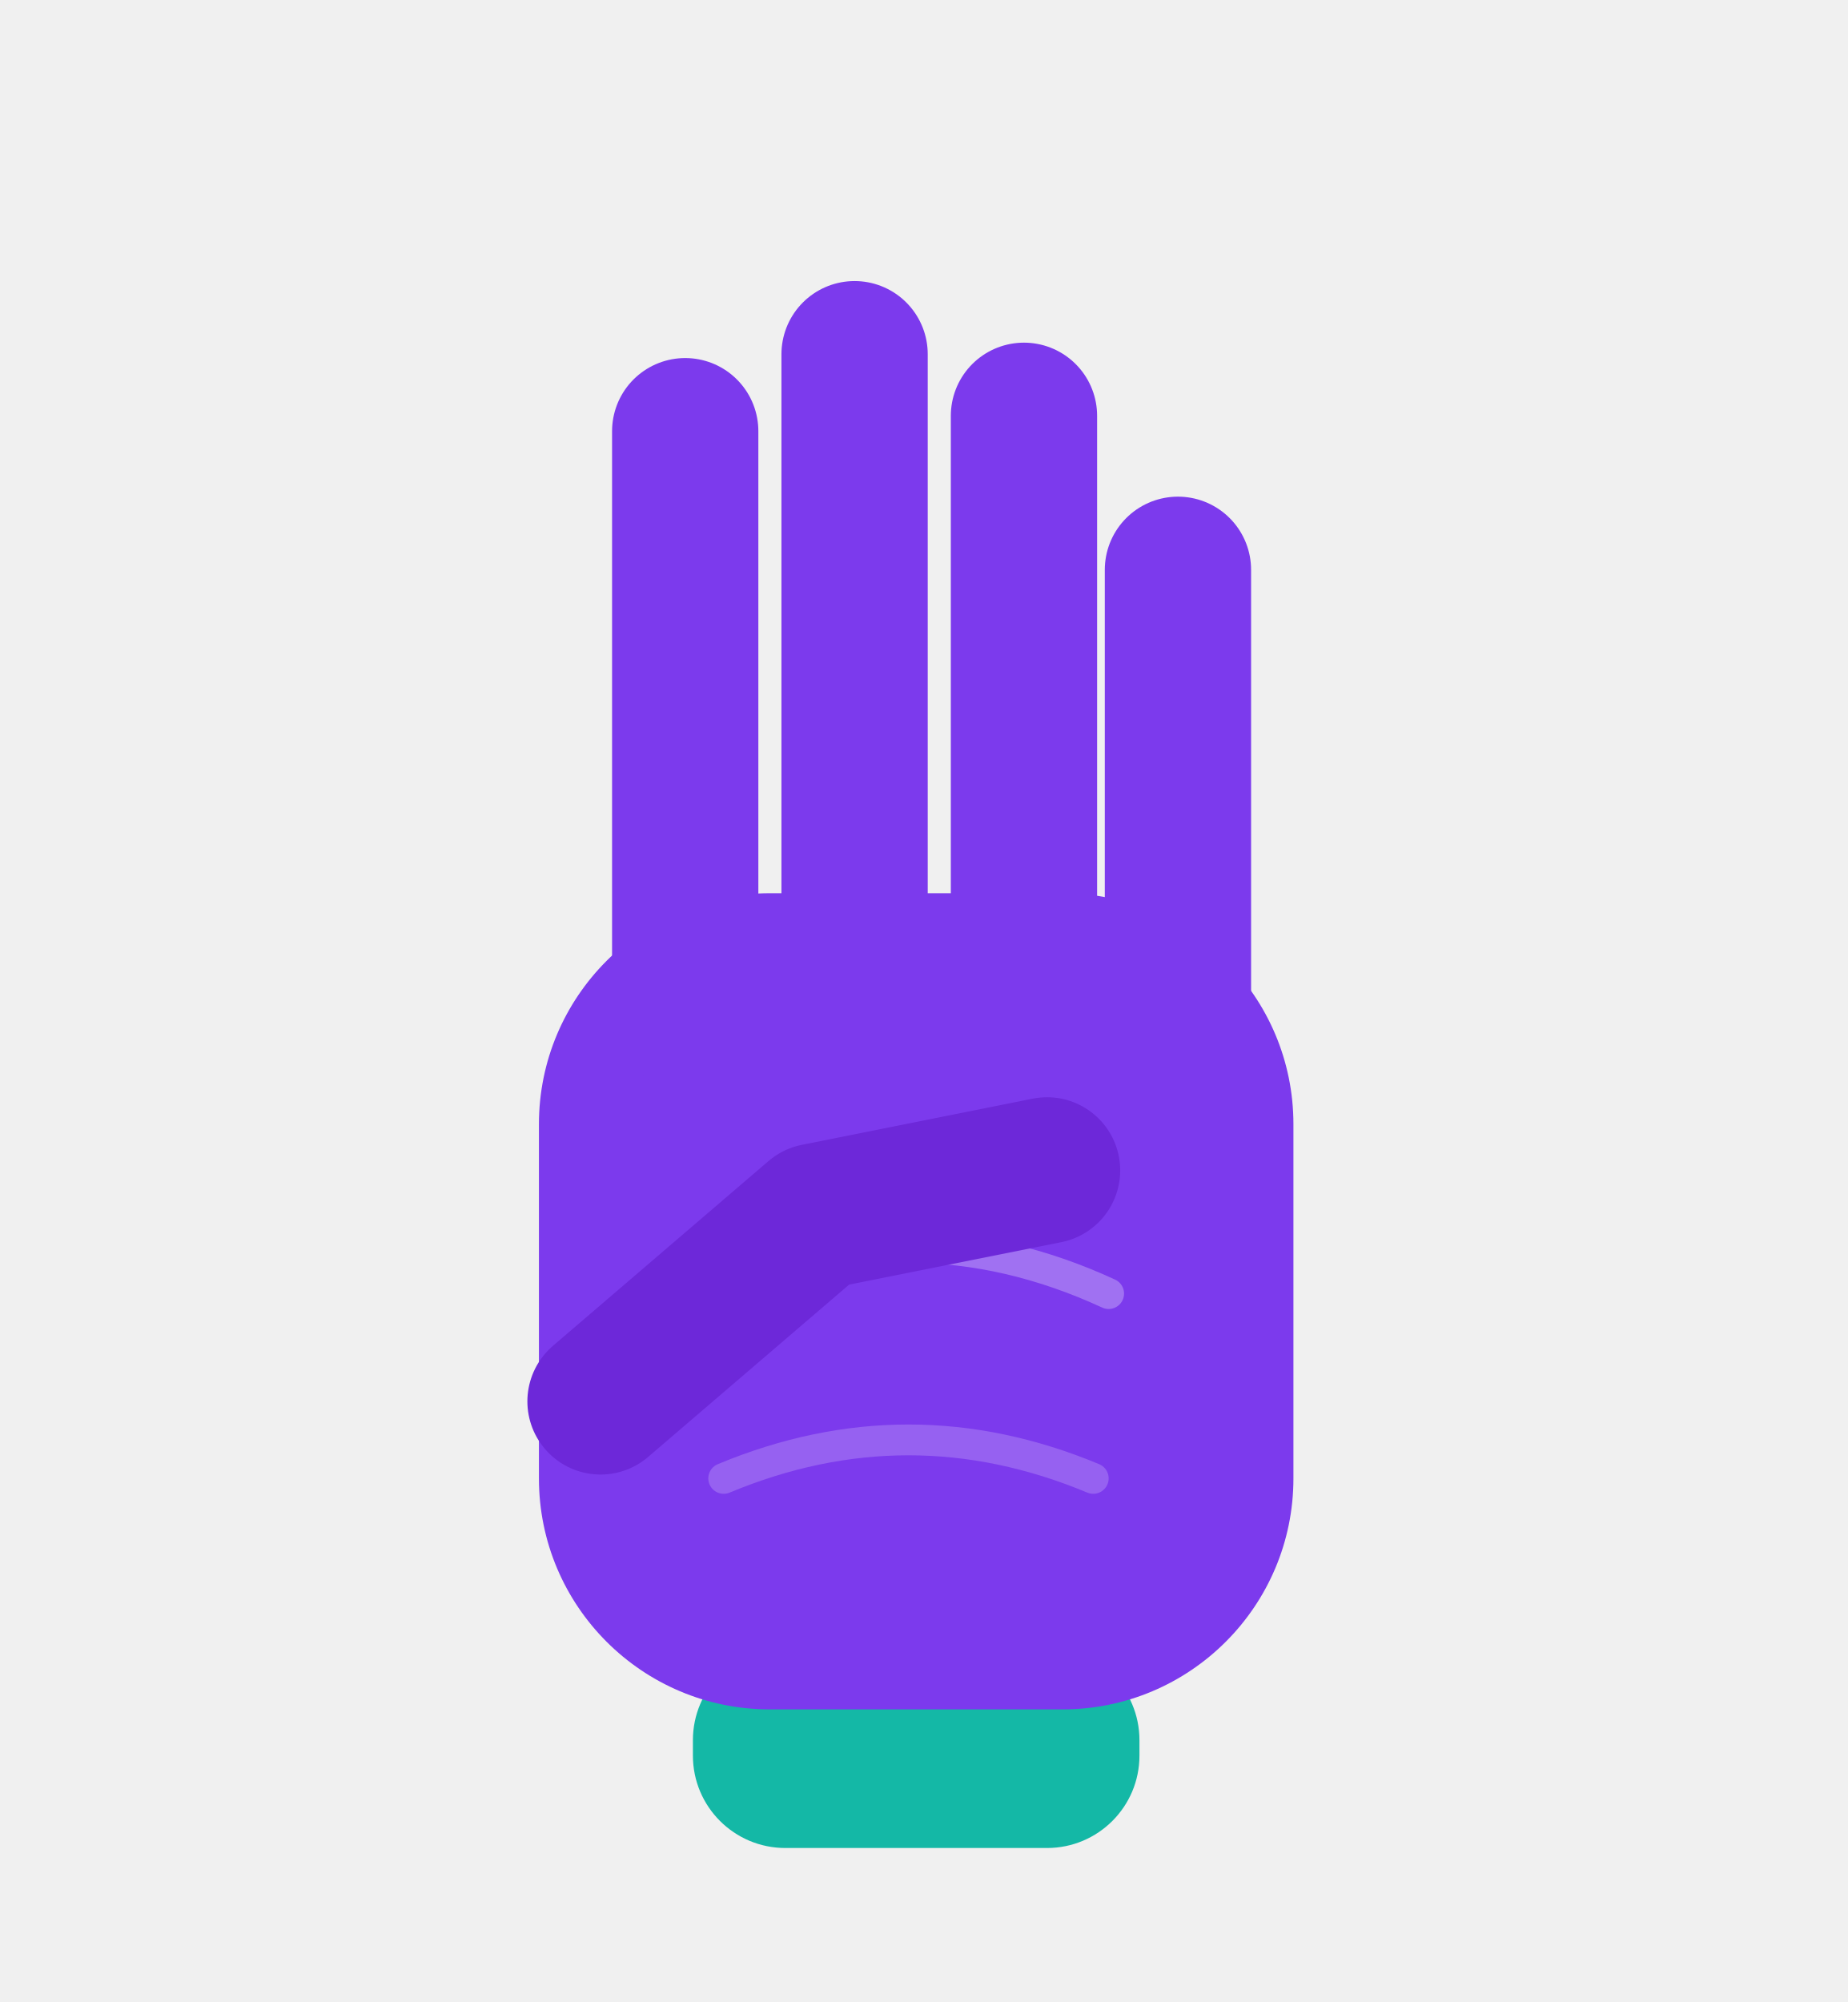
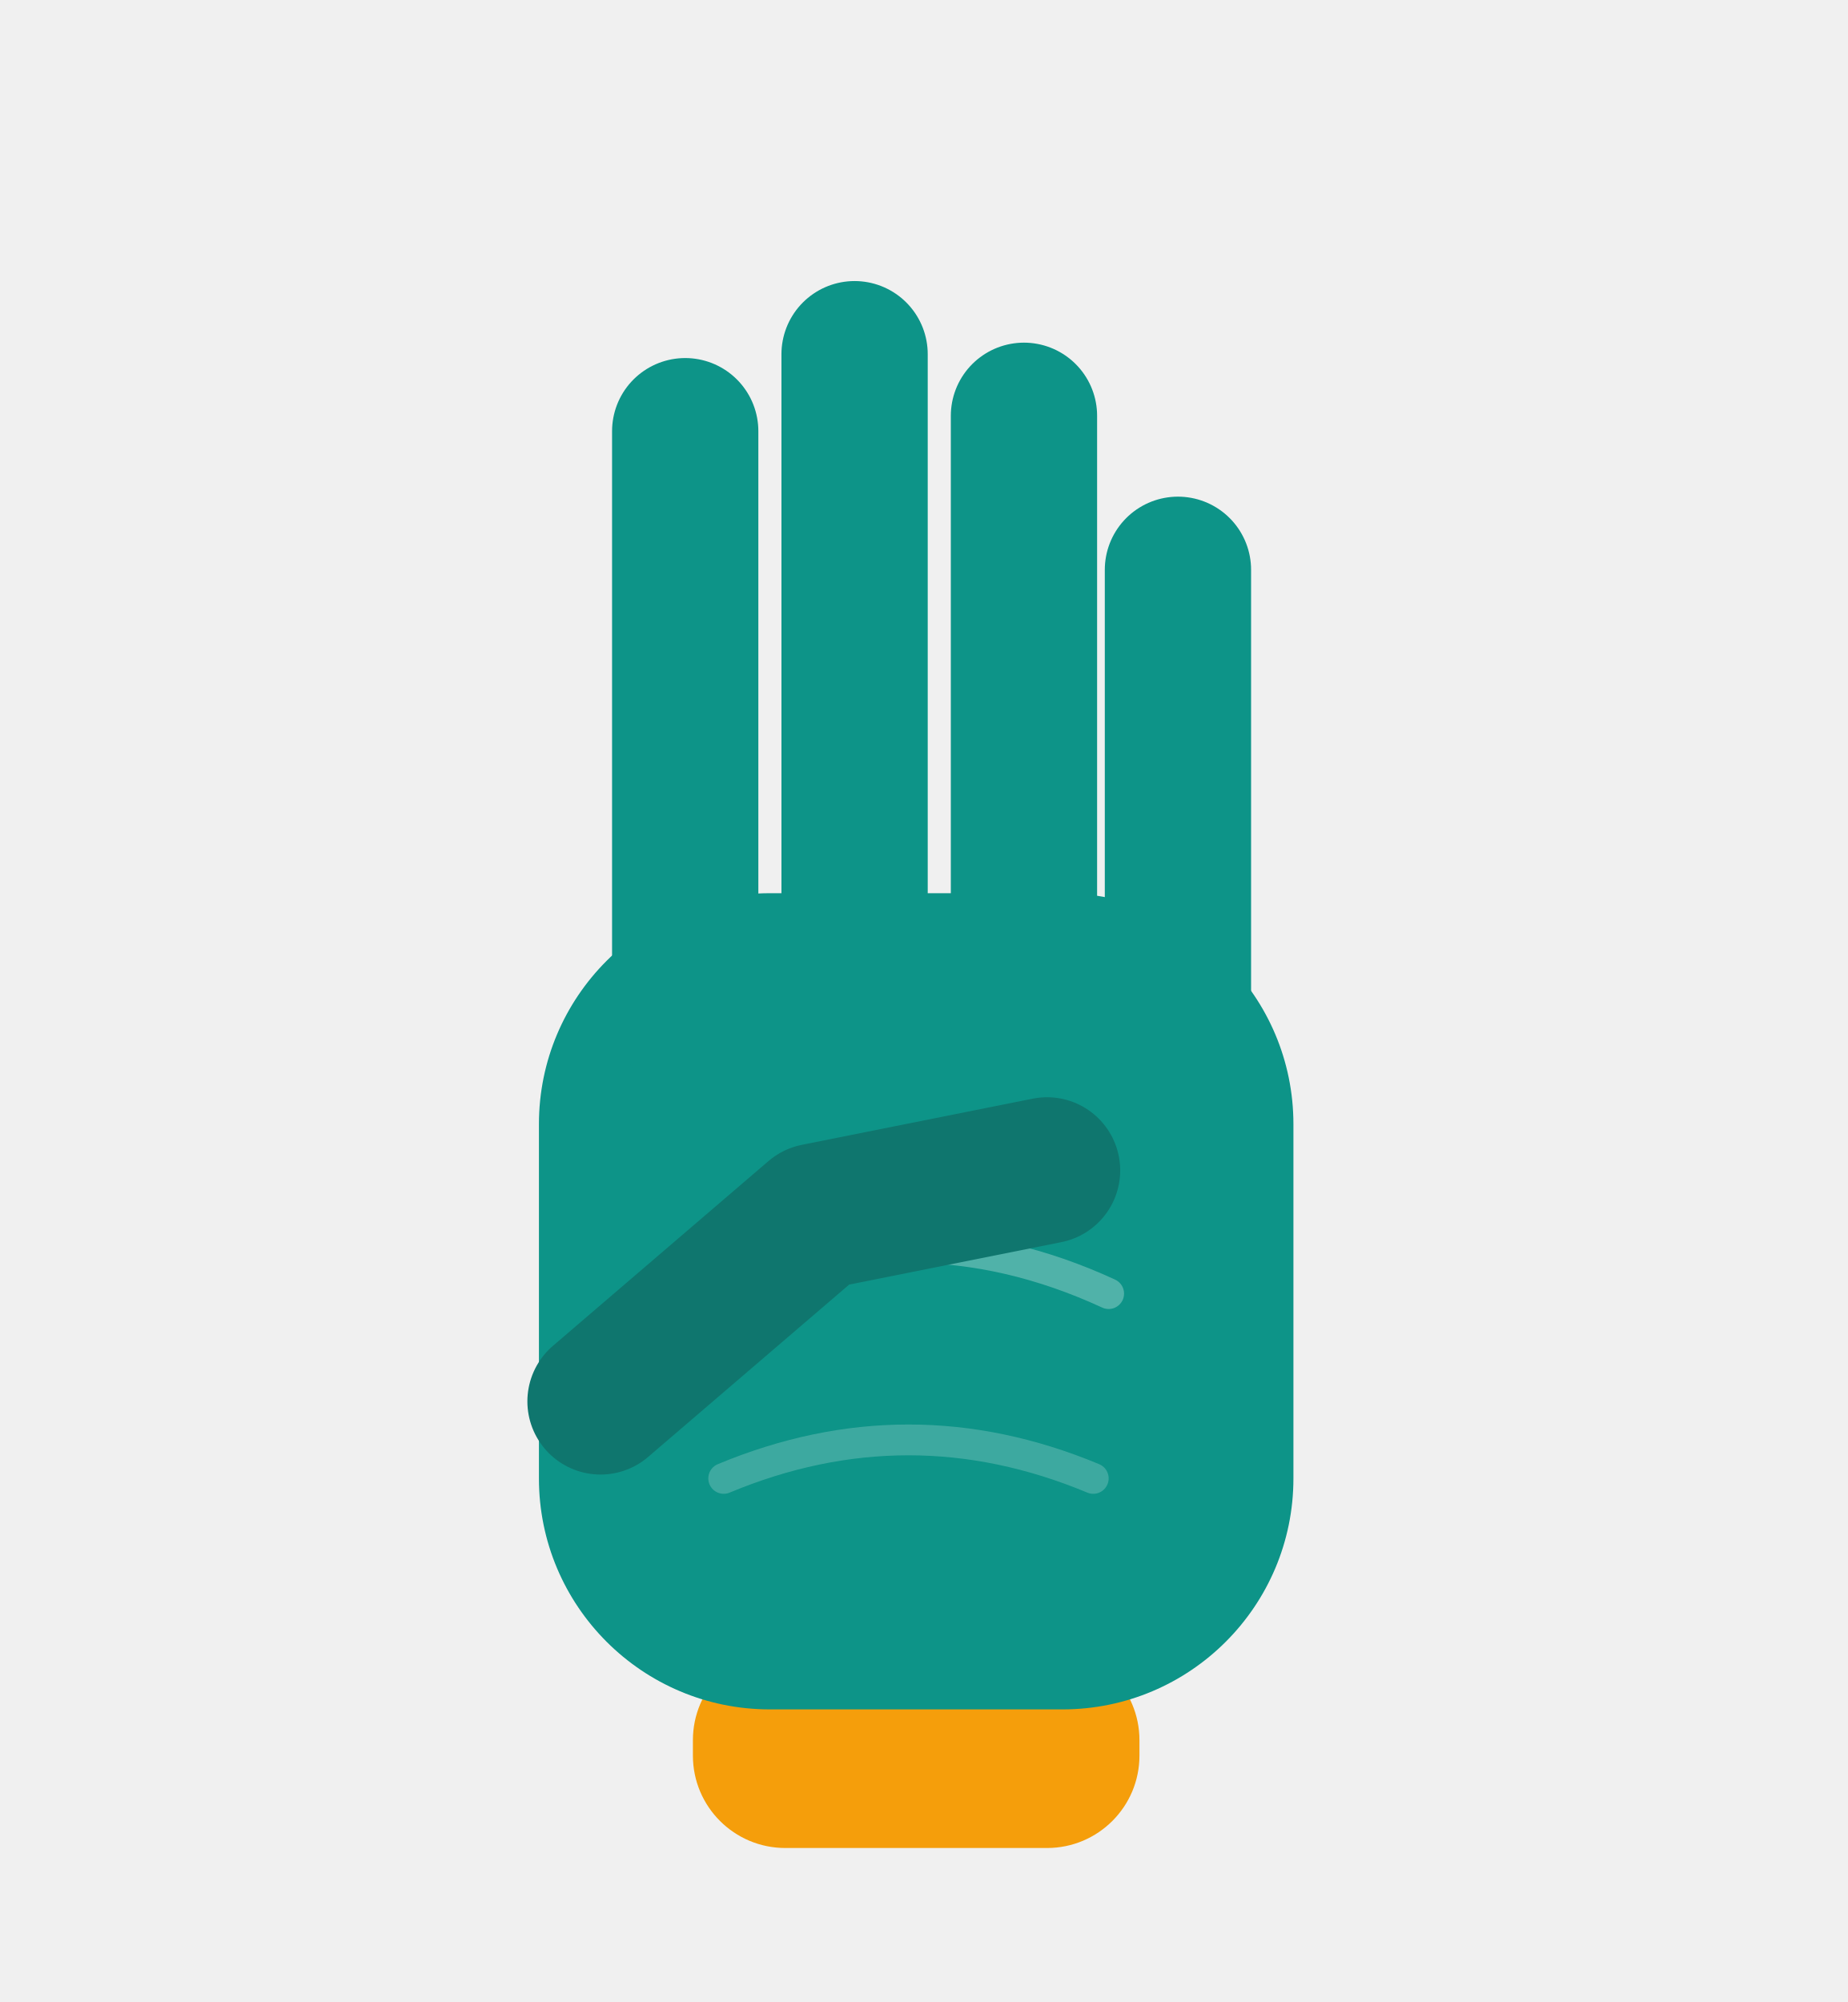
<svg xmlns="http://www.w3.org/2000/svg" viewBox="0 0 240 260" role="img" aria-label="Hand shape for B">
  <g transform="">
    <g transform="">
-       <rect x="90" y="214" width="58" height="26" rx="12" fill="#14B8A6" />
-       <rect x="70" y="116" width="98" height="106" rx="30" fill="#7C3AED" />
+       <rect x="90" y="214" width="58" height="26" rx="12" fill="#F59E0B" />
+       <rect x="70" y="116" width="98" height="106" rx="30" fill="#0D9488" />
      <path d="M 92 168 Q 118 156 144 168" fill="none" stroke="#FFFFFF" stroke-opacity="0.28" stroke-width="4" stroke-linecap="round" />
      <path d="M 94 192 Q 118 182 142 192" fill="none" stroke="#FFFFFF" stroke-opacity="0.2" stroke-width="4" stroke-linecap="round" />
-       <path d="M 89 132 L 89 56" fill="none" stroke="#7C3AED" stroke-width="19" stroke-linecap="round" stroke-linejoin="round" />
-       <path d="M 111 132 L 111 46" fill="none" stroke="#7C3AED" stroke-width="19" stroke-linecap="round" stroke-linejoin="round" />
-       <path d="M 133 132 L 133 54" fill="none" stroke="#7C3AED" stroke-width="19" stroke-linecap="round" stroke-linejoin="round" />
-       <path d="M 153 132 L 153 74" fill="none" stroke="#7C3AED" stroke-width="19" stroke-linecap="round" stroke-linejoin="round" />
-       <path d="M 78 182 L 106 158 L 136 152" fill="none" stroke="#6D28D9" stroke-width="19" stroke-linecap="round" stroke-linejoin="round" />
+       <path d="M 89 132 L 89 56" fill="none" stroke="#0D9488" stroke-width="19" stroke-linecap="round" stroke-linejoin="round" />
+       <path d="M 111 132 L 111 46" fill="none" stroke="#0D9488" stroke-width="19" stroke-linecap="round" stroke-linejoin="round" />
+       <path d="M 133 132 L 133 54" fill="none" stroke="#0D9488" stroke-width="19" stroke-linecap="round" stroke-linejoin="round" />
+       <path d="M 153 132 L 153 74" fill="none" stroke="#0D9488" stroke-width="19" stroke-linecap="round" stroke-linejoin="round" />
+       <path d="M 78 182 L 106 158 L 136 152" fill="none" stroke="#0F766E" stroke-width="19" stroke-linecap="round" stroke-linejoin="round" />
    </g>
  </g>
</svg>
